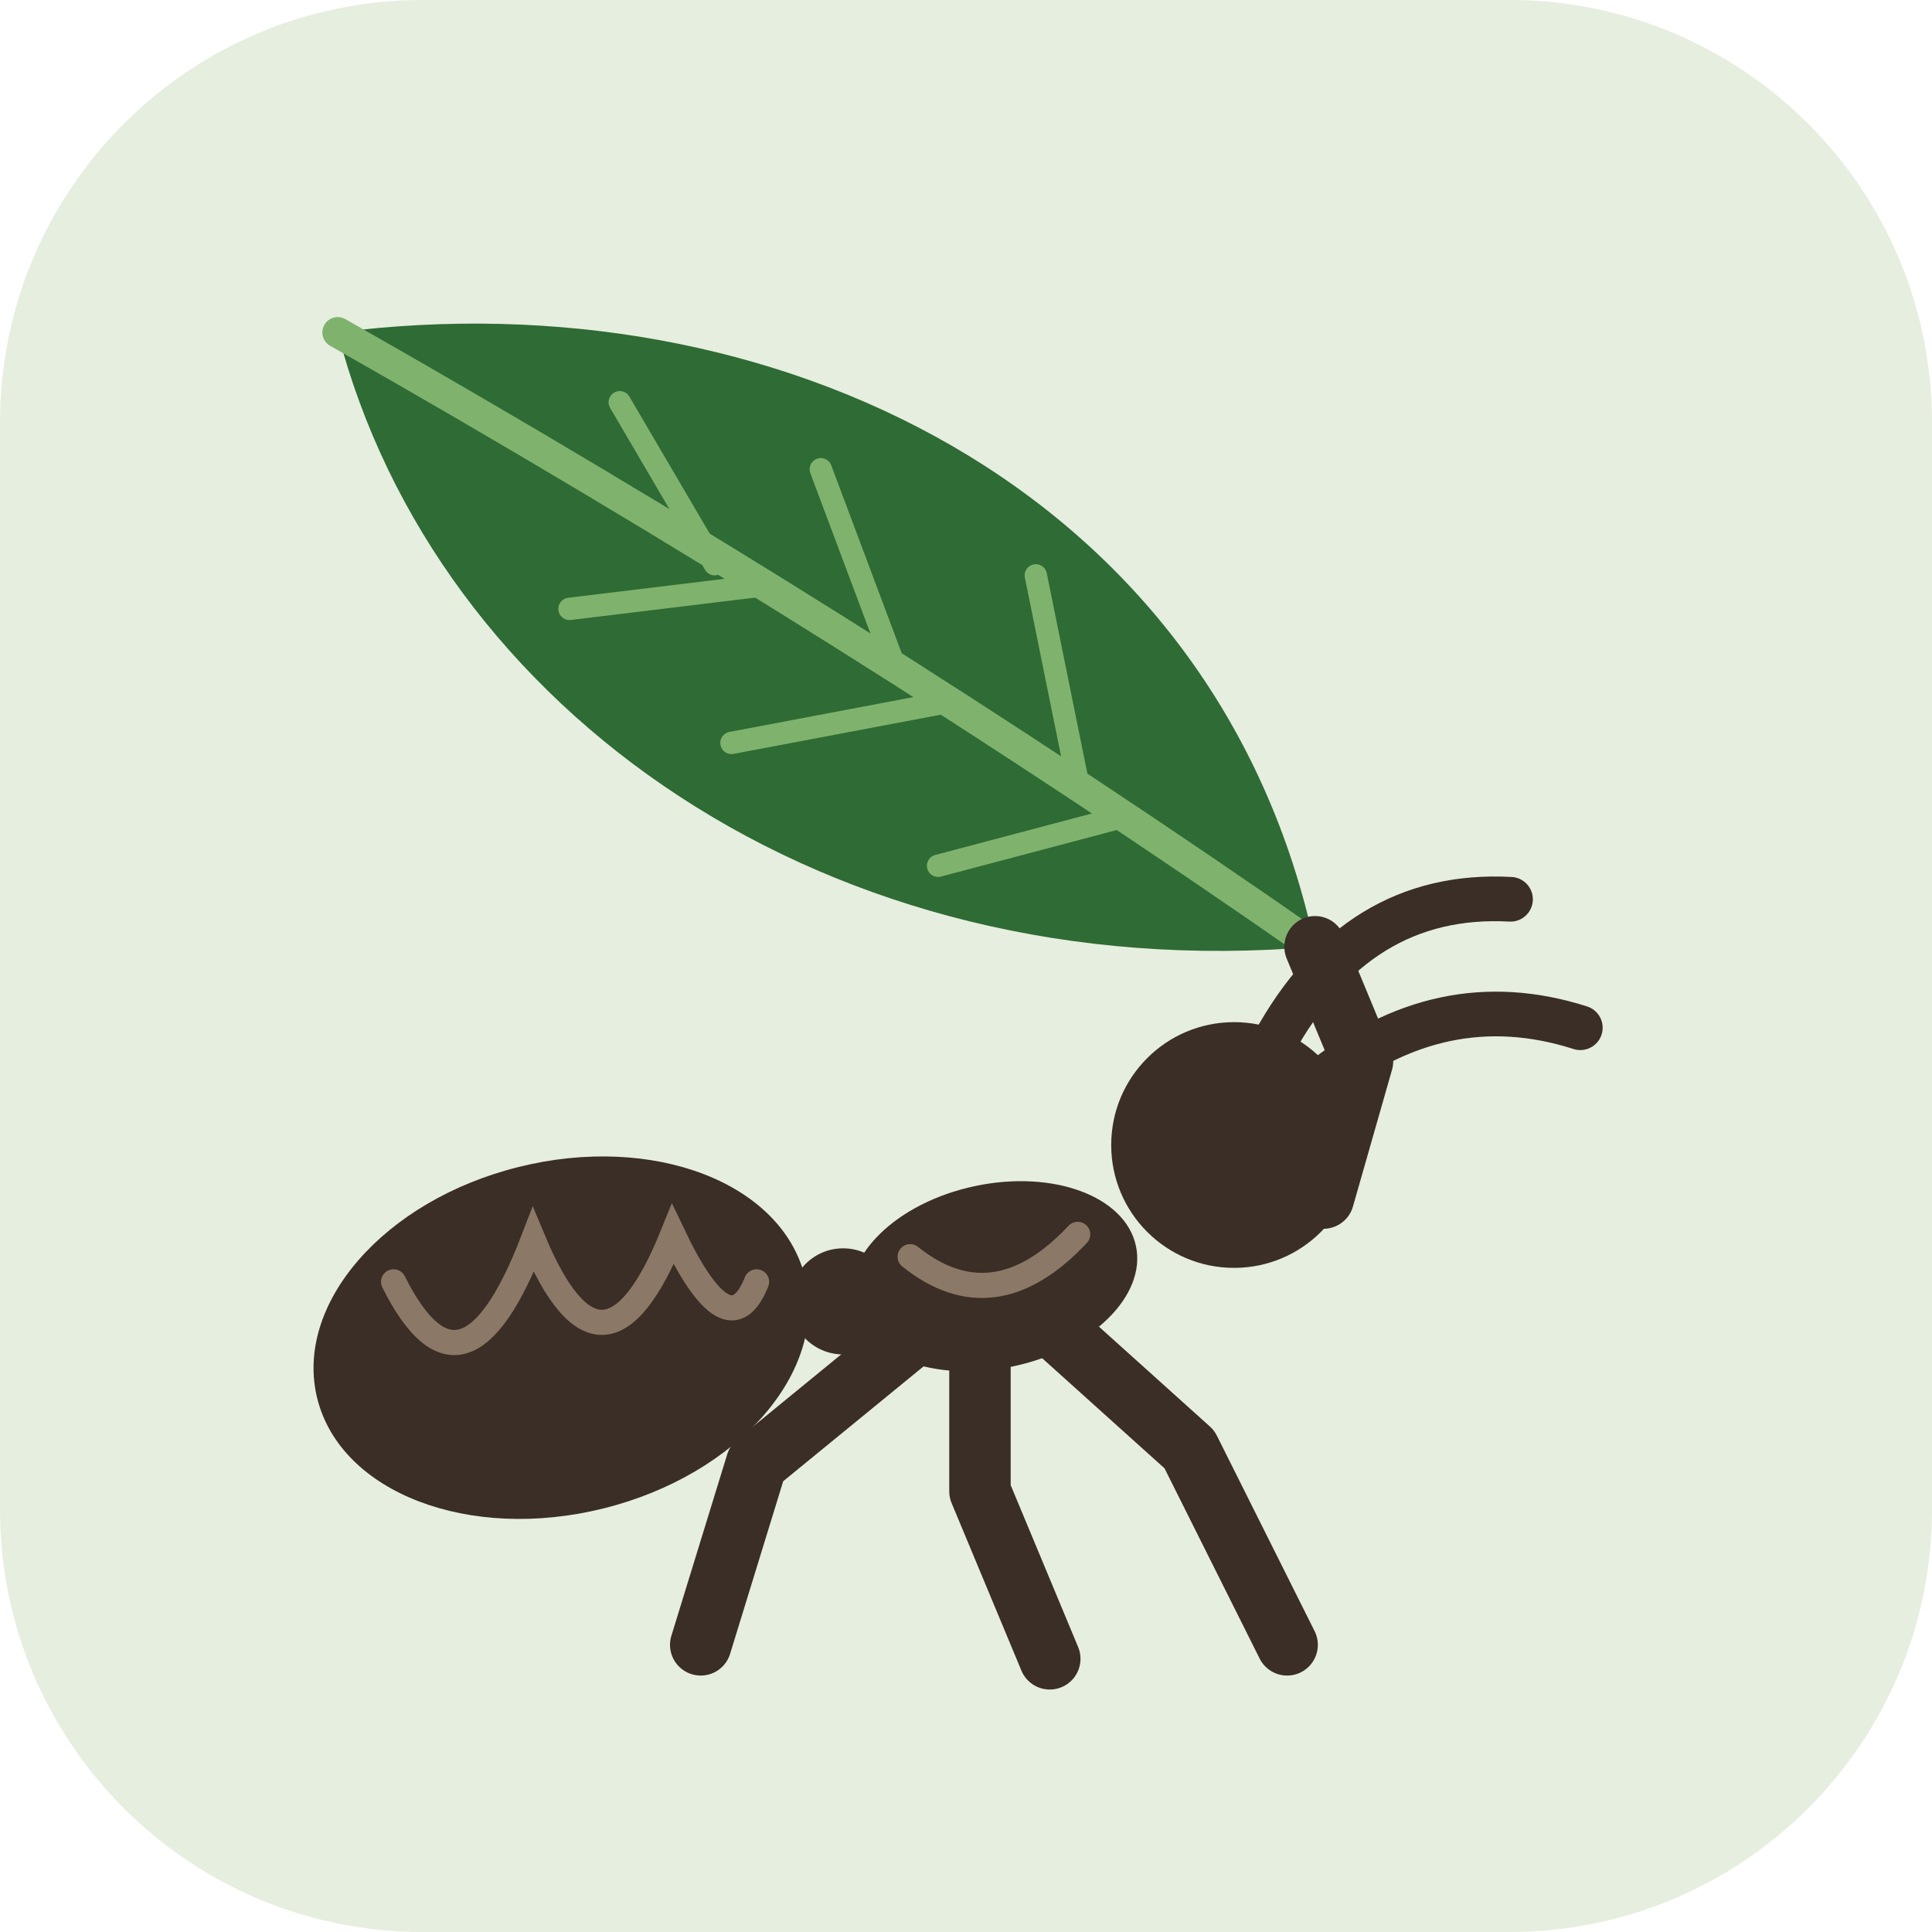
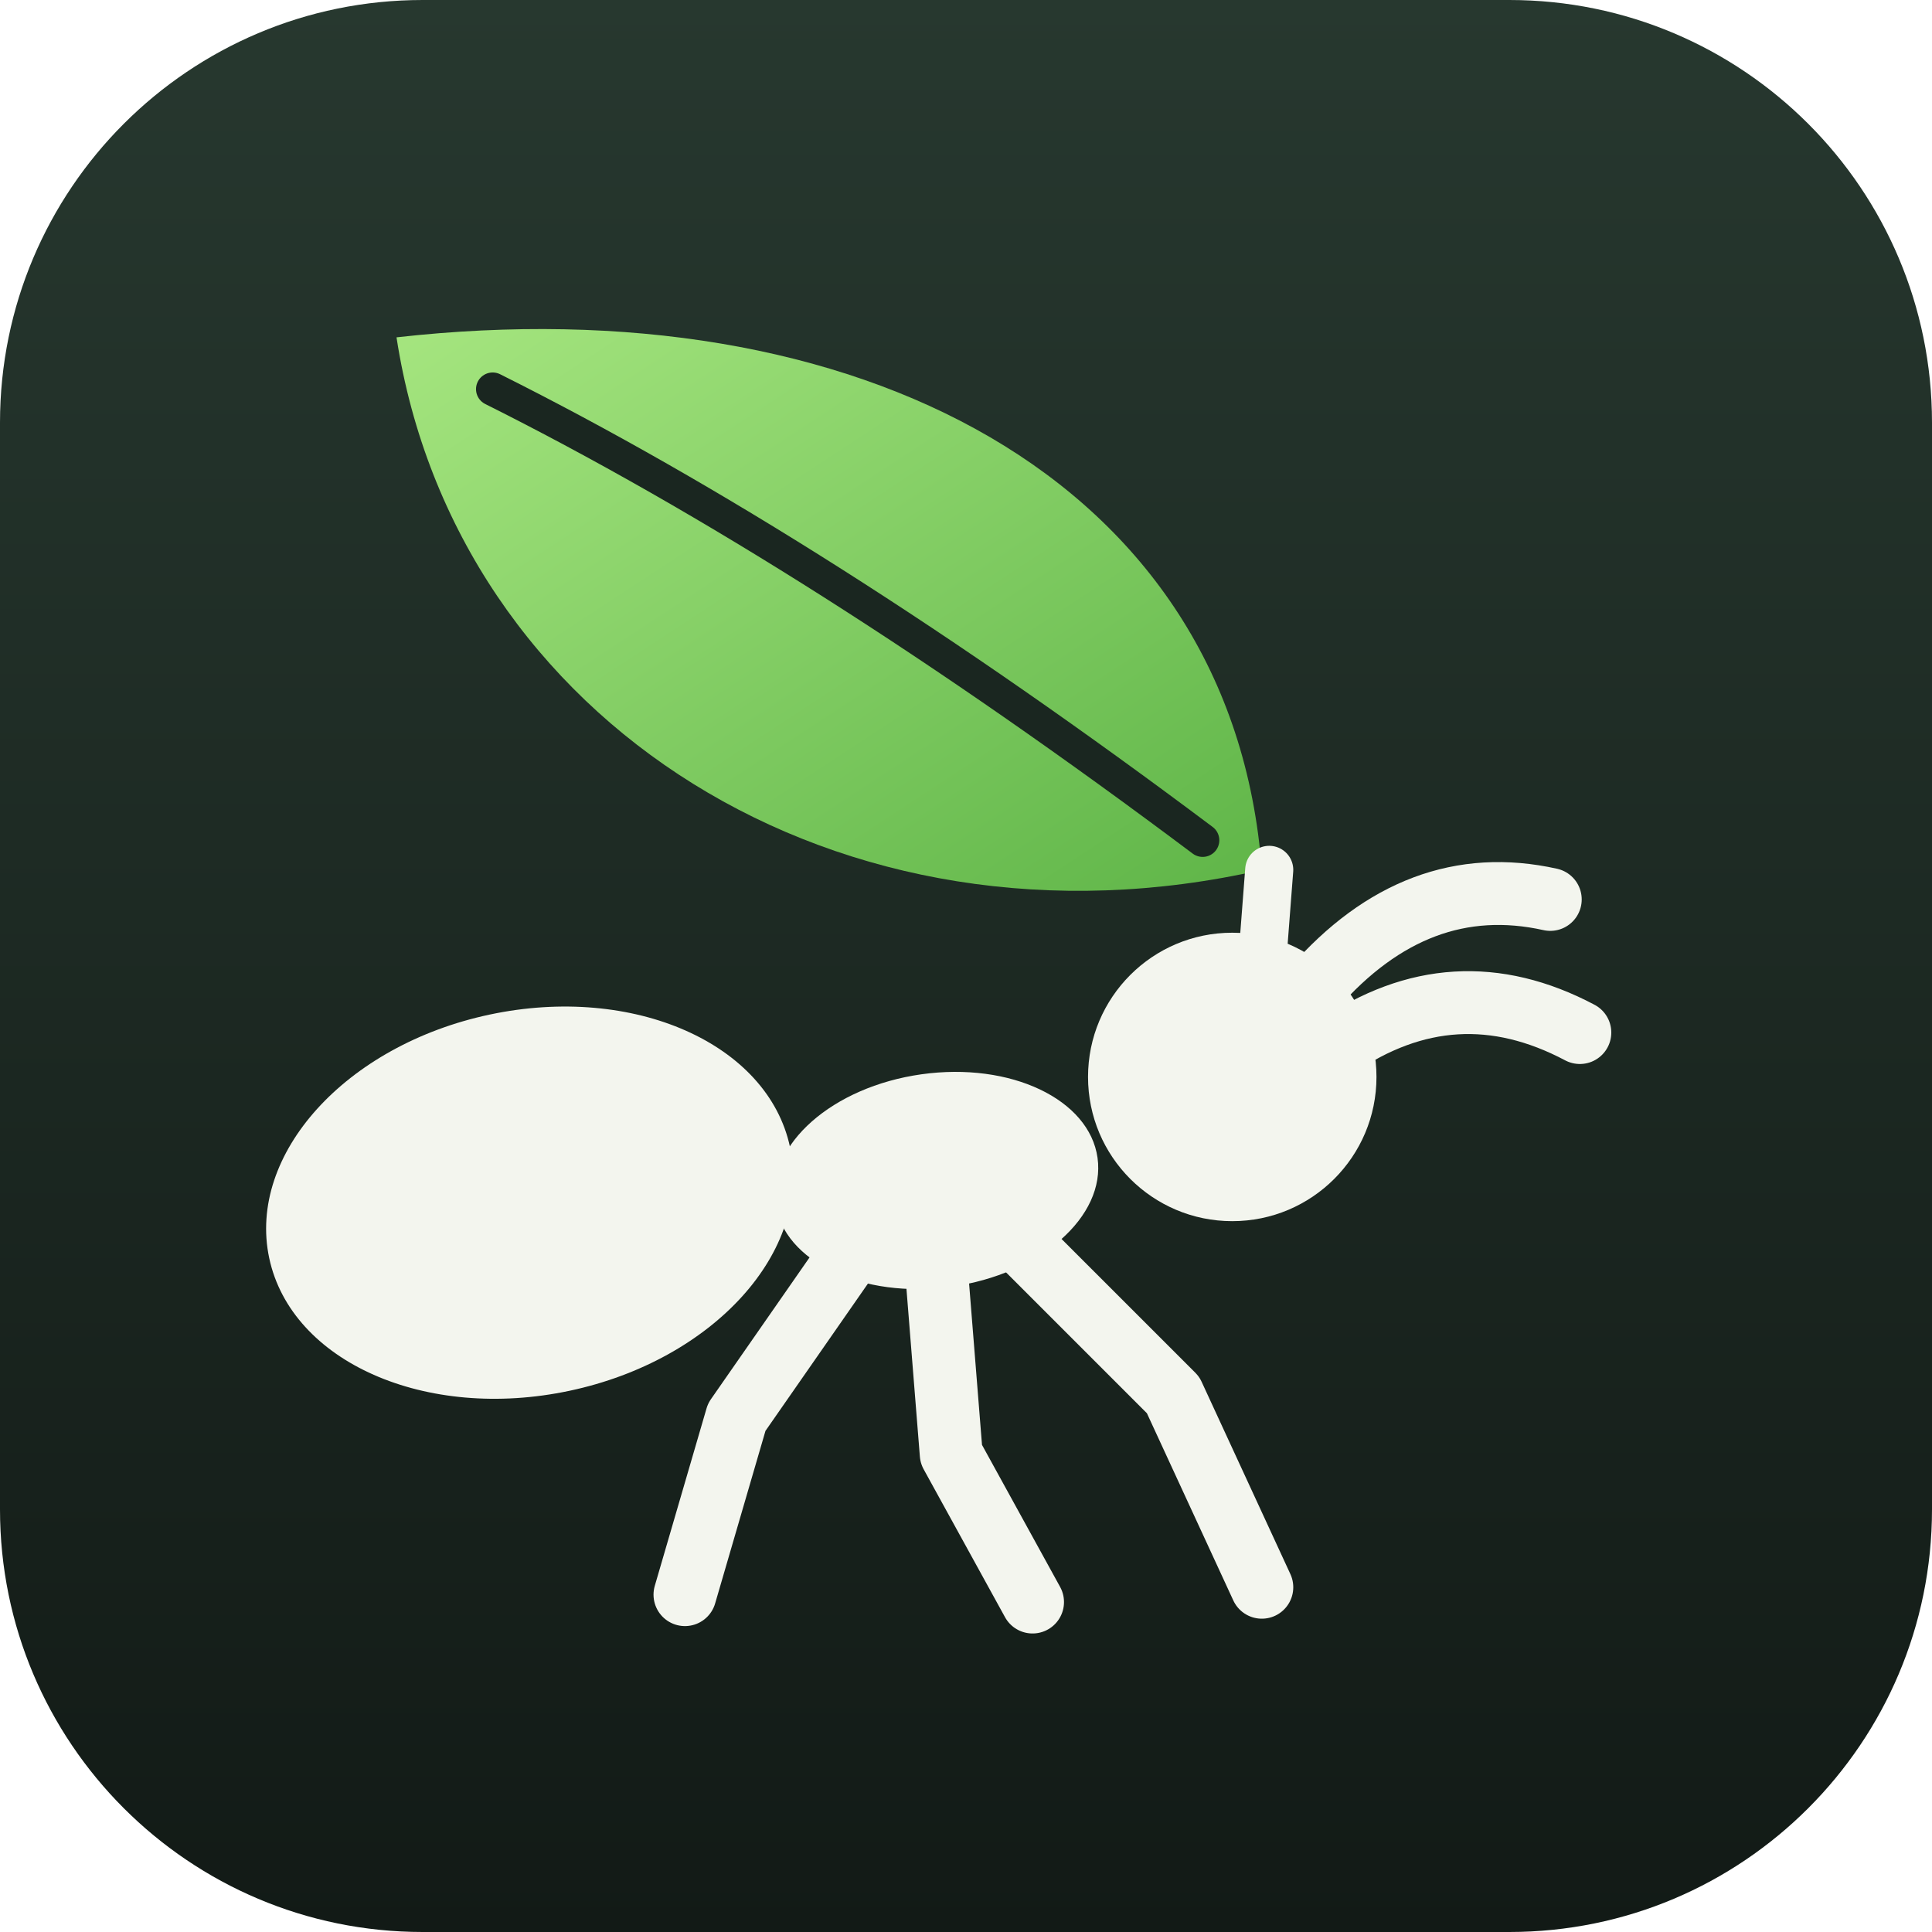
- <svg xmlns="http://www.w3.org/2000/svg" viewBox="0 0 512 512" width="512" height="512">
-   <rect width="512" height="512" rx="112" fill="#E6EEDF" />
-   <g transform="translate(256 262) scale(7.4) translate(-31 -32)">
-     <path d="M43.5 30.5C40 14 24 6.5 8.5 8.5C12 22 26 32 43.5 30.5Z" fill="#2f6b34" />
-     <path d="M43.5 30.5Q27 19 8.5 8.5" fill="none" stroke="#7fb36d" stroke-width="1.1" stroke-linecap="round" />
-     <path d="M35 24.6L33.5 17.2M28.5 20.6L25.8 13.4M22 16.8L18.6 11M36.8 25.8L30 27.6M30 21.8L22.6 23.2M23.4 17.6L16.8 18.4" fill="none" stroke="#7fb36d" stroke-width=".8" stroke-linecap="round" />
-     <g fill="none" stroke="#3a2e26" stroke-width="2.2" stroke-linecap="round" stroke-linejoin="round">
-       <path d="M34 44L39 48.5L42.5 55.5M31.5 45L31.5 50L34 56M29 44.5L23.5 49L21.5 55.5" />
-       <path d="M43.8 39.5L45.2 34.6L43.5 30.5" />
-       <path stroke-width="1.6" d="M42 34Q45 28.5 50.5 28.8M43.6 35.4Q48 31.8 53 33.4" />
+ <svg xmlns="http://www.w3.org/2000/svg" viewBox="0 0 512 512">
+   <defs>
+     <linearGradient id="g" x1="0" y1="0" x2="0" y2="1">
+       <stop offset="0" stop-color="#27382F" />
+       <stop offset="1" stop-color="#121A16" />
+     </linearGradient>
+     <linearGradient id="l" x1="0" y1="0" x2="1" y2="1">
+       <stop offset="0" stop-color="#A5E57F" />
+       <stop offset="1" stop-color="#5FB548" />
+     </linearGradient>
+   </defs>
+   <rect width="512" height="512" rx="112" fill="url(#g)" />
+   <g transform="translate(256 256) scale(.98) translate(-266 -262)">
+     <path fill="url(#l)" d="M346 236C338 130 236 78 112 92C128 196 232 262 346 236Z" />
+     <path fill="none" stroke="#1A2620" stroke-width="9" stroke-linecap="round" d="M330 228Q226 150 138 106" />
+     <g fill="none" stroke="#F3F5EE" stroke-width="17" stroke-linecap="round" stroke-linejoin="round">
+       <path d="M236 338L204 384L190 432M258 344L262 394L284 434M282 338L322 378L346 430" />
+       <path d="M360 268Q388 236 424 244M366 284Q398 262 432 280" />
+       <path d="M346 262L348 236" stroke-width="13" />
    </g>
-     <g fill="#3a2e26">
-       <ellipse cx="16.5" cy="44.5" rx="9" ry="6.3" transform="rotate(-14 16.5 44.5)" />
-       <circle cx="26.6" cy="43.2" r="1.9" />
-       <ellipse cx="32" cy="42.3" rx="5.2" ry="3.3" transform="rotate(-12 32 42.3)" />
-       <circle cx="40.6" cy="37.6" r="4.4" />
+     <g fill="#F3F5EE">
+       <ellipse cx="148" cy="326" rx="72" ry="52" transform="rotate(-12 148 326)" />
+       <ellipse cx="258" cy="320" rx="44" ry="29" transform="rotate(-8 258 320)" />
+       <circle cx="338" cy="292" r="39" />
    </g>
-     <path d="M10.5 42.5Q13 47.5 15.5 41Q18 47 20.5 40.8Q22.5 45 23.5 42.5M29 41.6Q32 44 35 40.8" fill="none" stroke="#8c7866" stroke-width=".9" stroke-linecap="round" />
  </g>
</svg>
